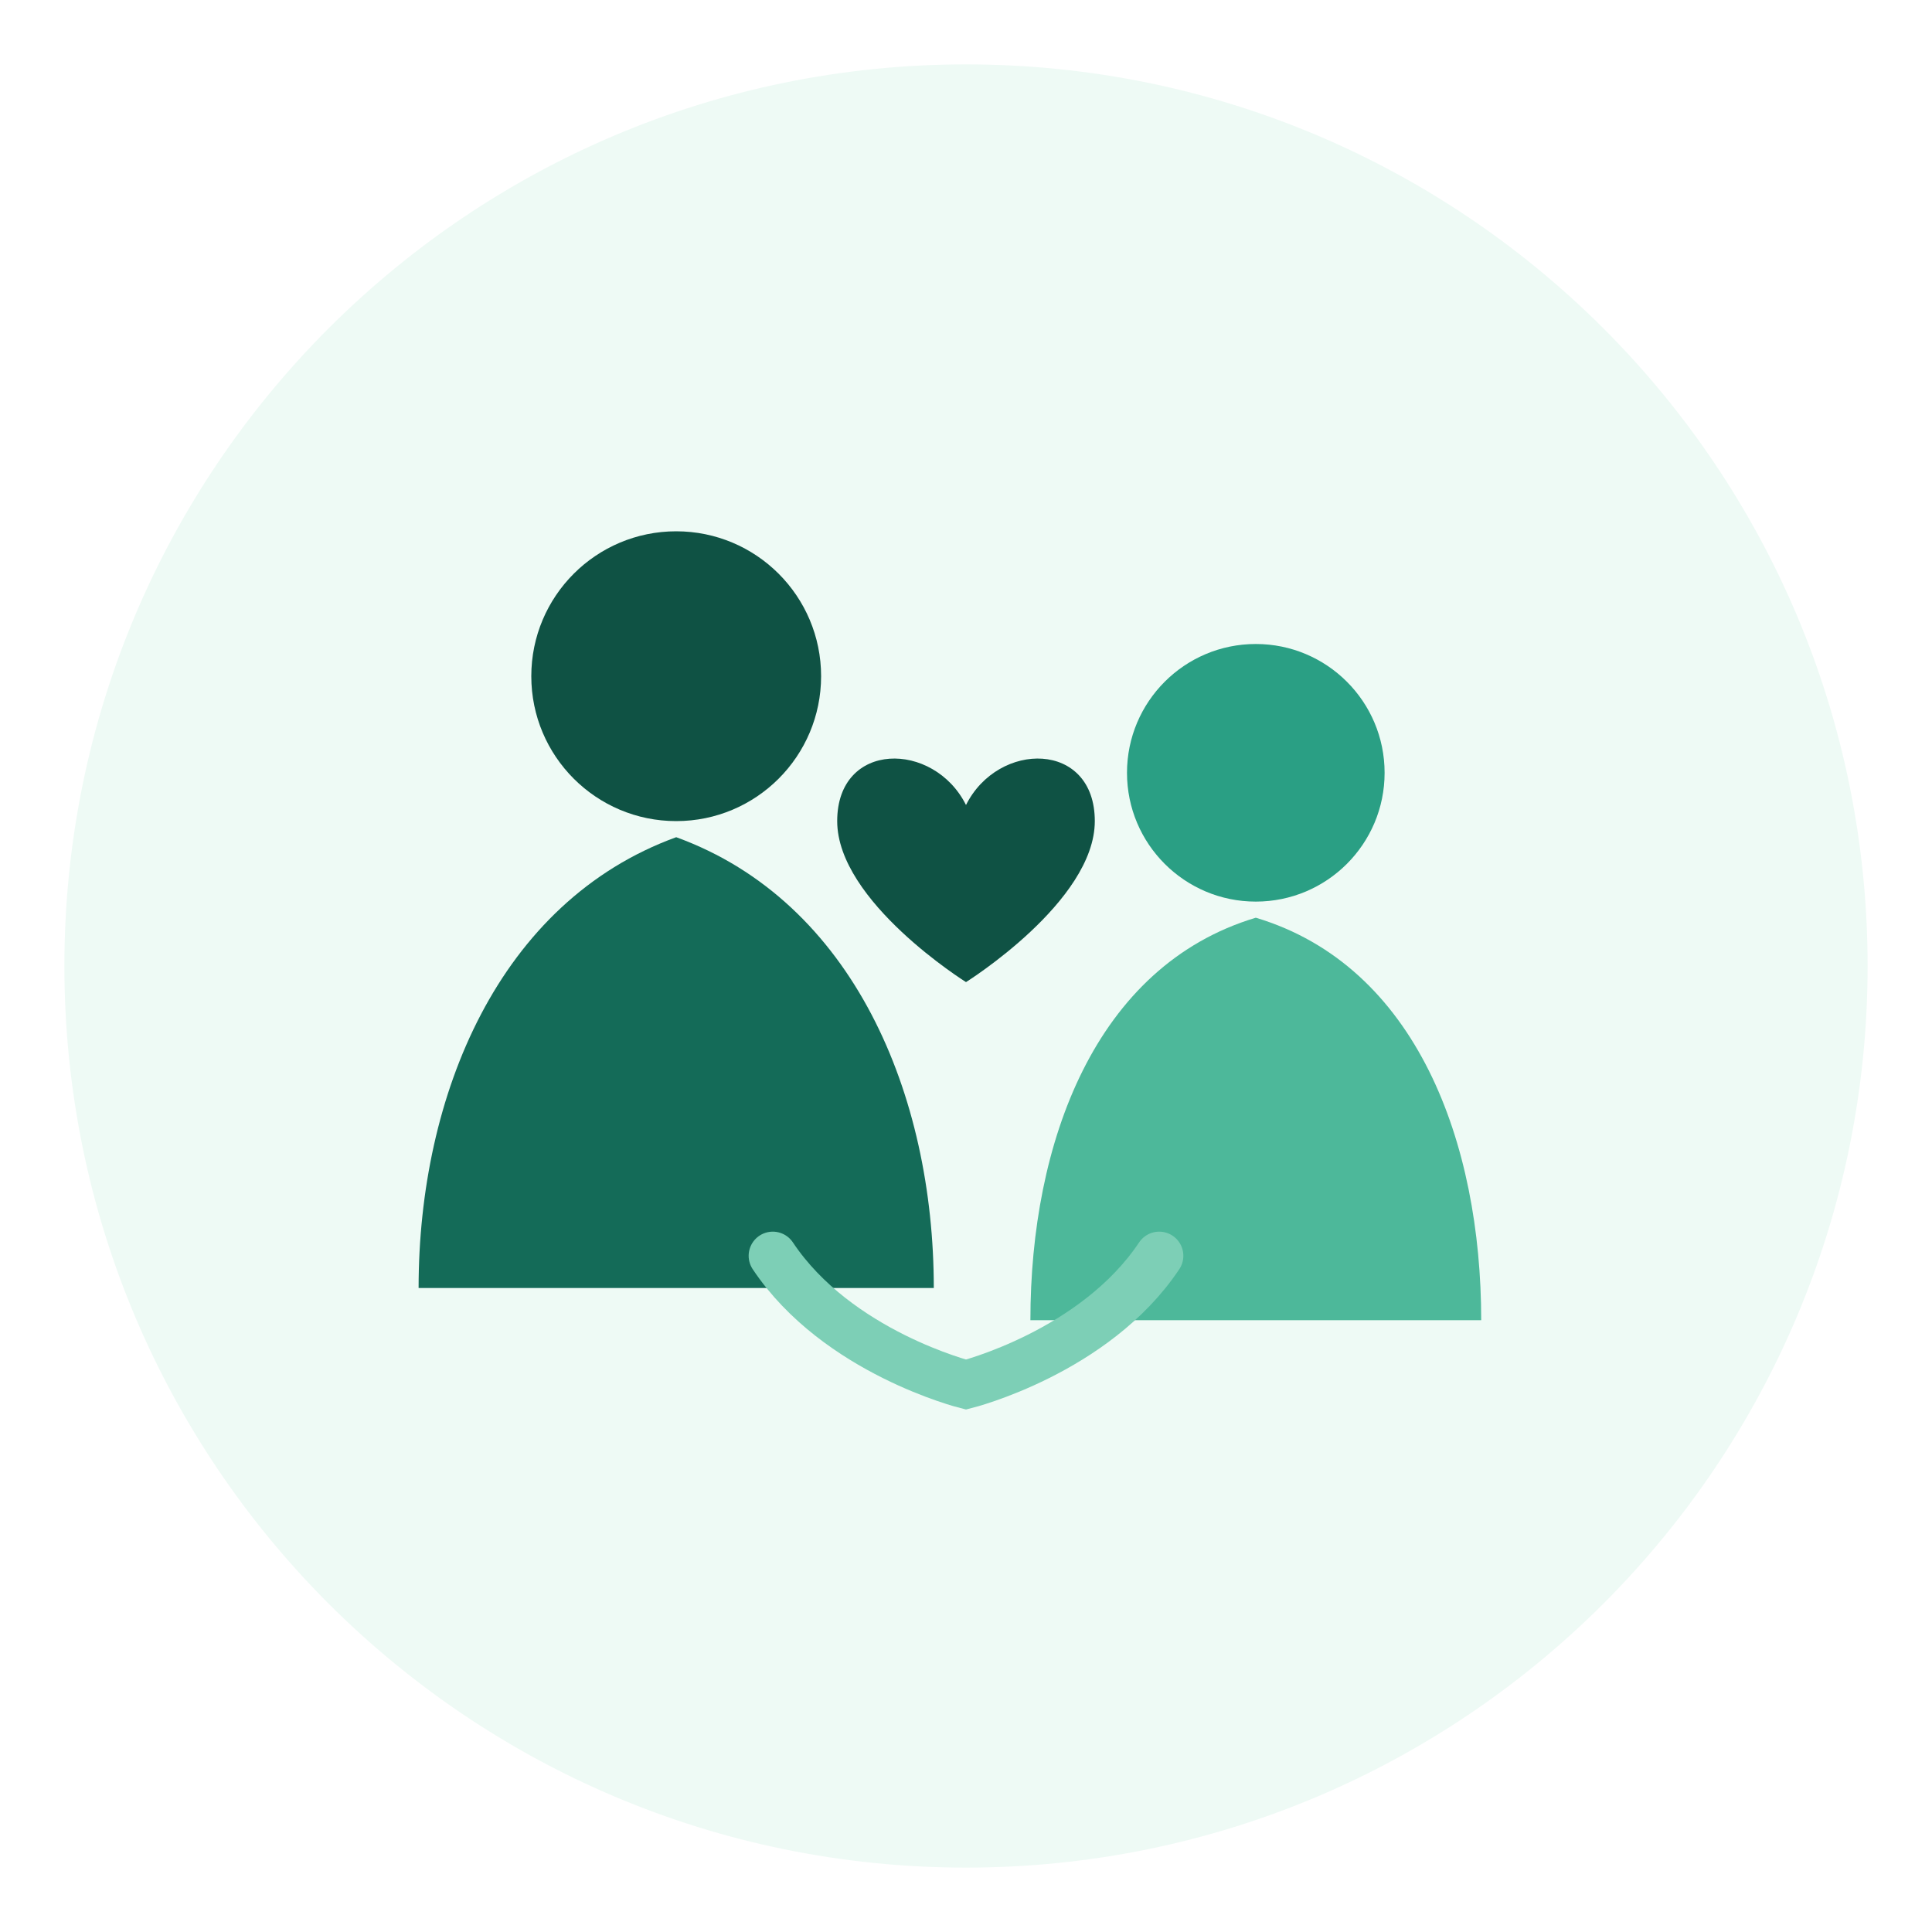
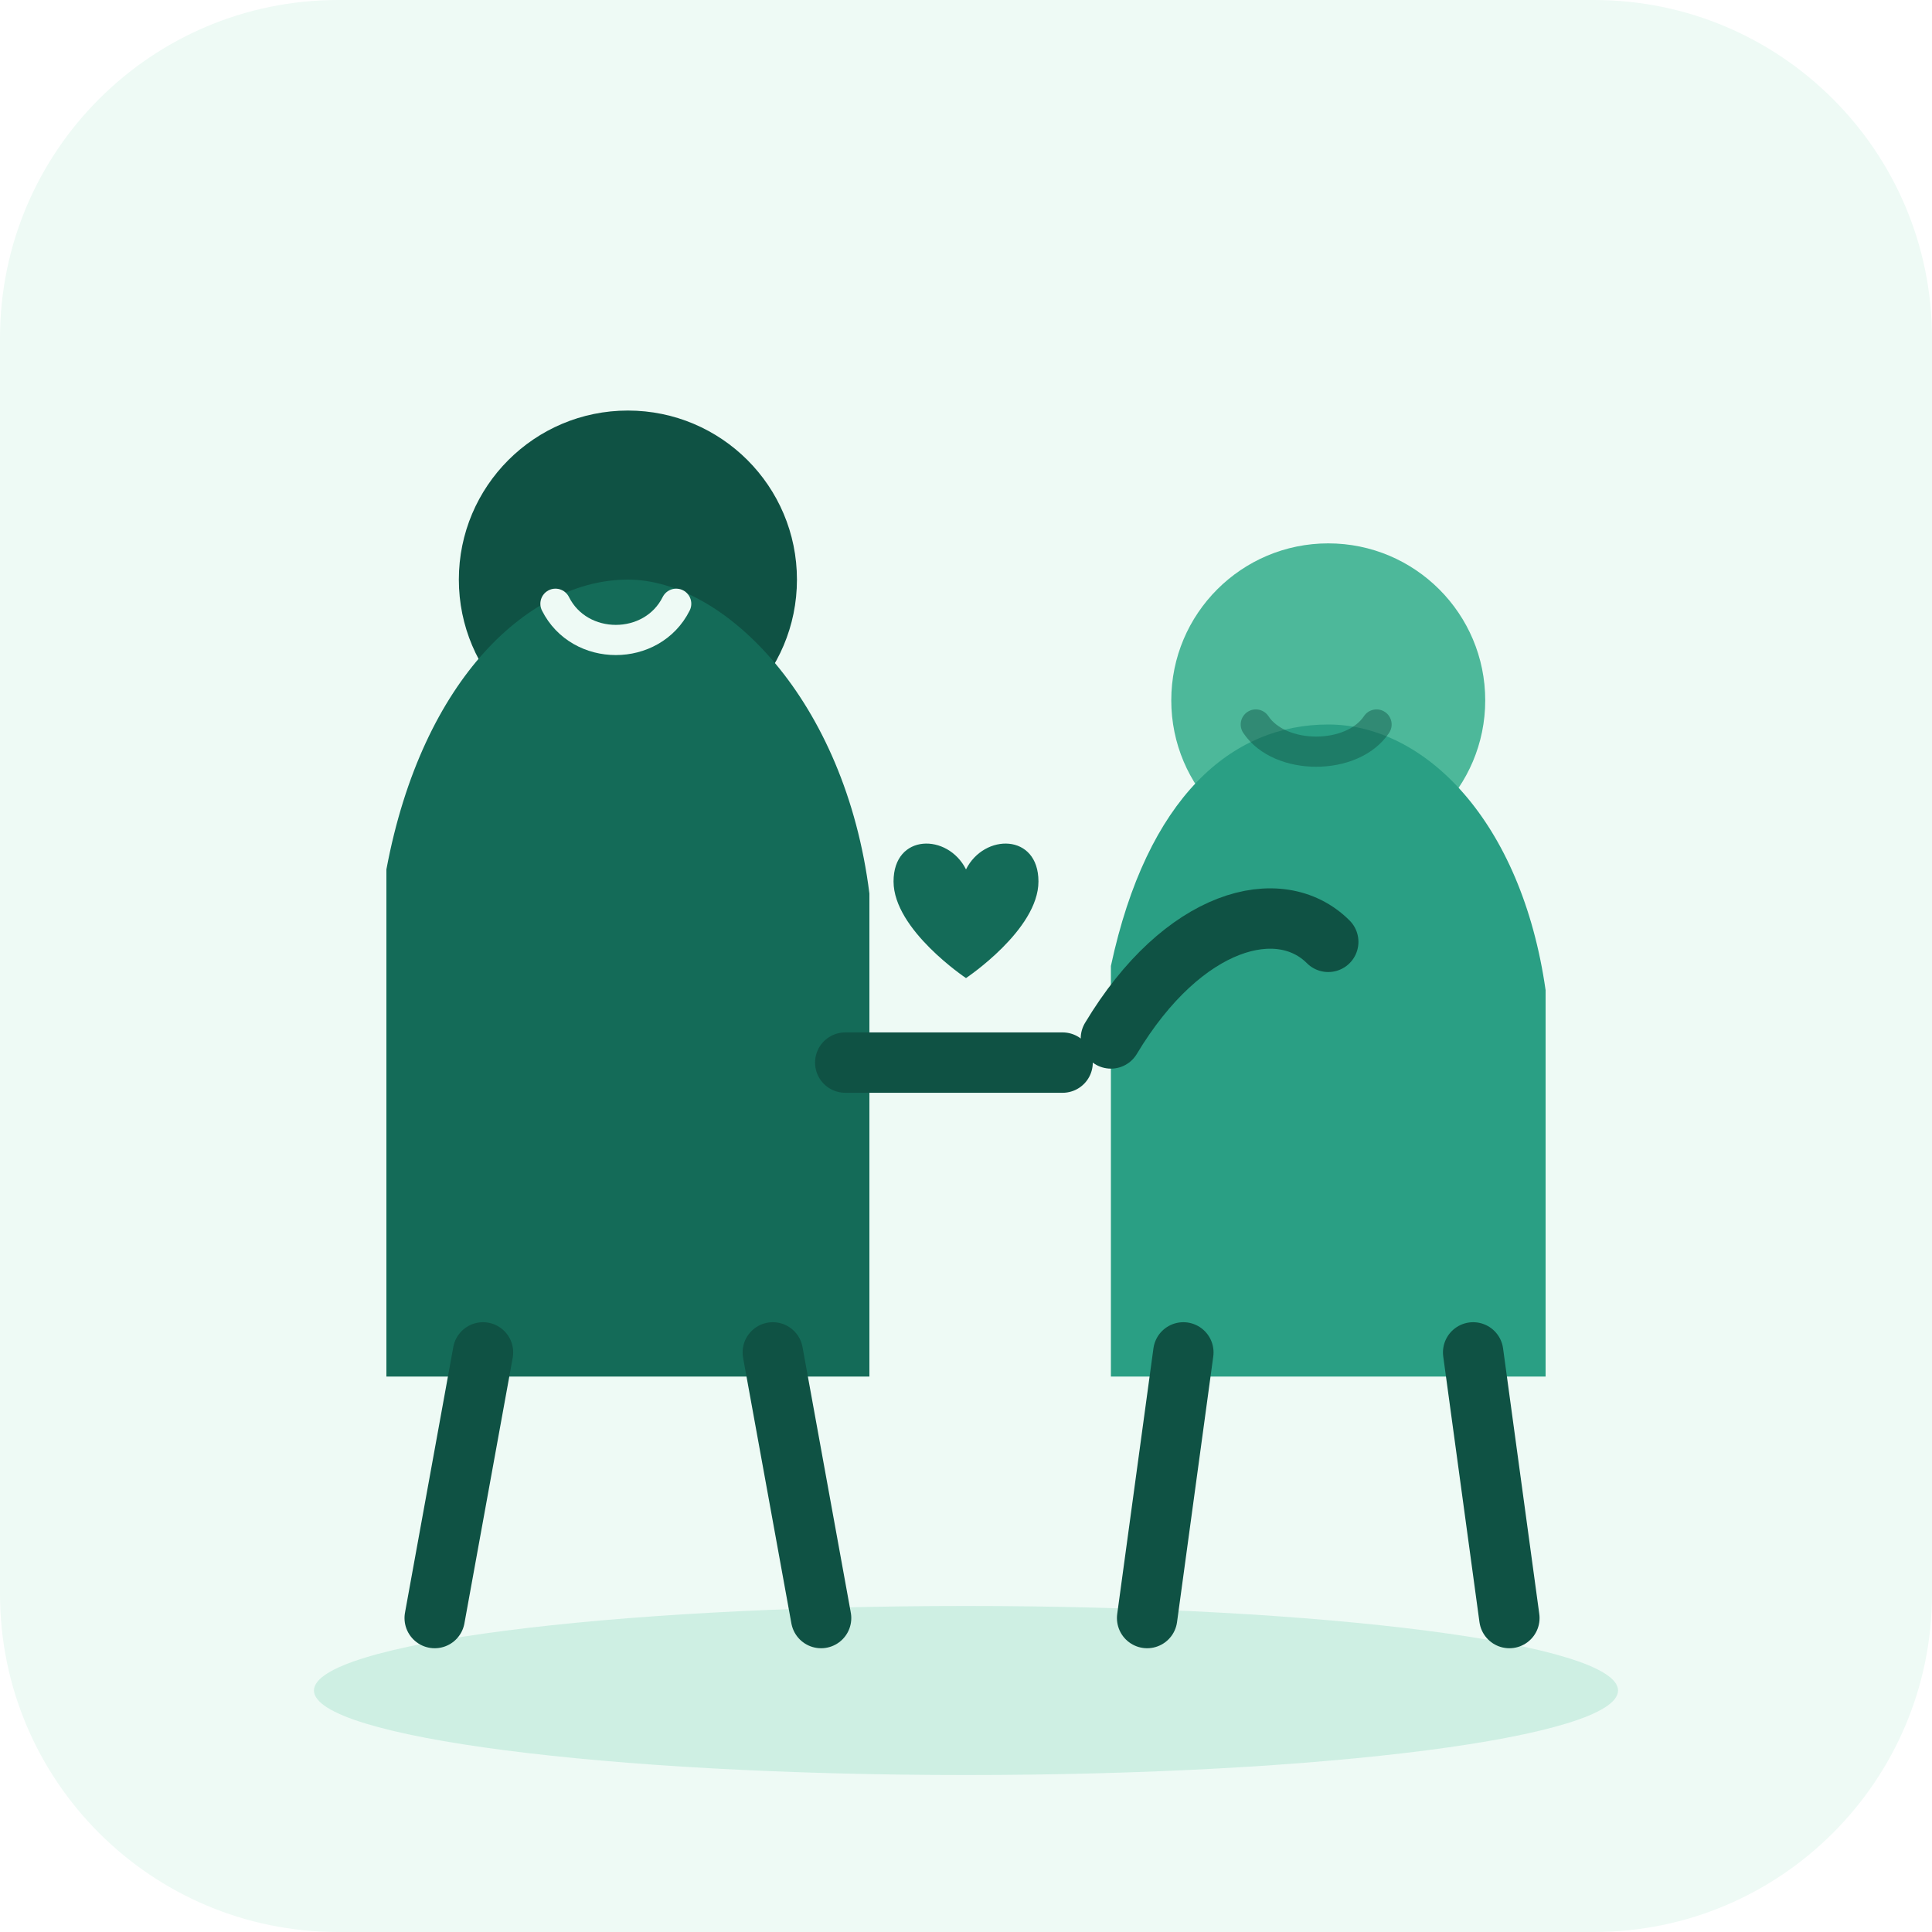
- <svg xmlns="http://www.w3.org/2000/svg" viewBox="0 0 120 120" role="img" aria-labelledby="t">
-   <circle cx="60" cy="60" r="56" fill="#eefaf5" />
-   <circle cx="42" cy="42" r="9" fill="#0f5244" />
-   <path d="M42 52c-11 4-16 16-16 28h32c0-12-5-24-16-28z" fill="#146b58" />
-   <circle cx="78" cy="48" r="8" fill="#2a9f84" />
-   <path d="M78 57c-10 3-14 14-14 25h28c0-11-4-22-14-25z" fill="#4db89a" />
-   <path d="M60 50c2-4 8-4 8 1 0 5-8 10-8 10s-8-5-8-10c0-5 6-5 8-1z" fill="#0f5244" />
-   <path d="M48 78c4 6 12 8 12 8s8-2 12-8" fill="none" stroke="#7dcfb6" stroke-width="3" stroke-linecap="round" />
+ <svg xmlns="http://www.w3.org/2000/svg" viewBox="0 0 160 160" fill="none">
+   <rect width="160" height="160" rx="28" fill="#eefaf5" />
+   <ellipse cx="80" cy="140" rx="54" ry="7" fill="#b4e6d5" opacity=".55" />
+   <circle cx="52" cy="48" r="14" fill="#0f5244" />
+   <path d="M32 72c3-16 12-24 20-24s18 10 20 26v40H32V72z" fill="#146b58" />
+   <path d="M40 112l-4 22M64 112l4 22" stroke="#0f5244" stroke-width="5" stroke-linecap="round" />
+   <circle cx="110" cy="58" r="13" fill="#4db89a" />
+   <path d="M92 80c3-14 10-20 18-20s16 8 18 22v32H92V80z" fill="#2a9f84" />
+   <path d="M98 112l-3 22M122 112l3 22" stroke="#0f5244" stroke-width="5" stroke-linecap="round" />
+   <path d="M70 88h18" stroke="#0f5244" stroke-width="5" stroke-linecap="round" />
+   <path d="M92 86c6-10 14-12 18-8" stroke="#0f5244" stroke-width="5" stroke-linecap="round" />
+   <path d="M46 50c2 4 8 4 10 0" stroke="#eefaf5" stroke-width="2.5" stroke-linecap="round" />
+   <path d="M104 60c2 3 8 3 10 0" stroke="#0f5244" stroke-width="2.5" stroke-linecap="round" opacity=".45" />
+   <path d="M80 72c1.5-3 6-3 6 1 0 4-6 8-6 8s-6-4-6-8c0-4 4.5-4 6-1z" fill="#146b58" />
</svg>
